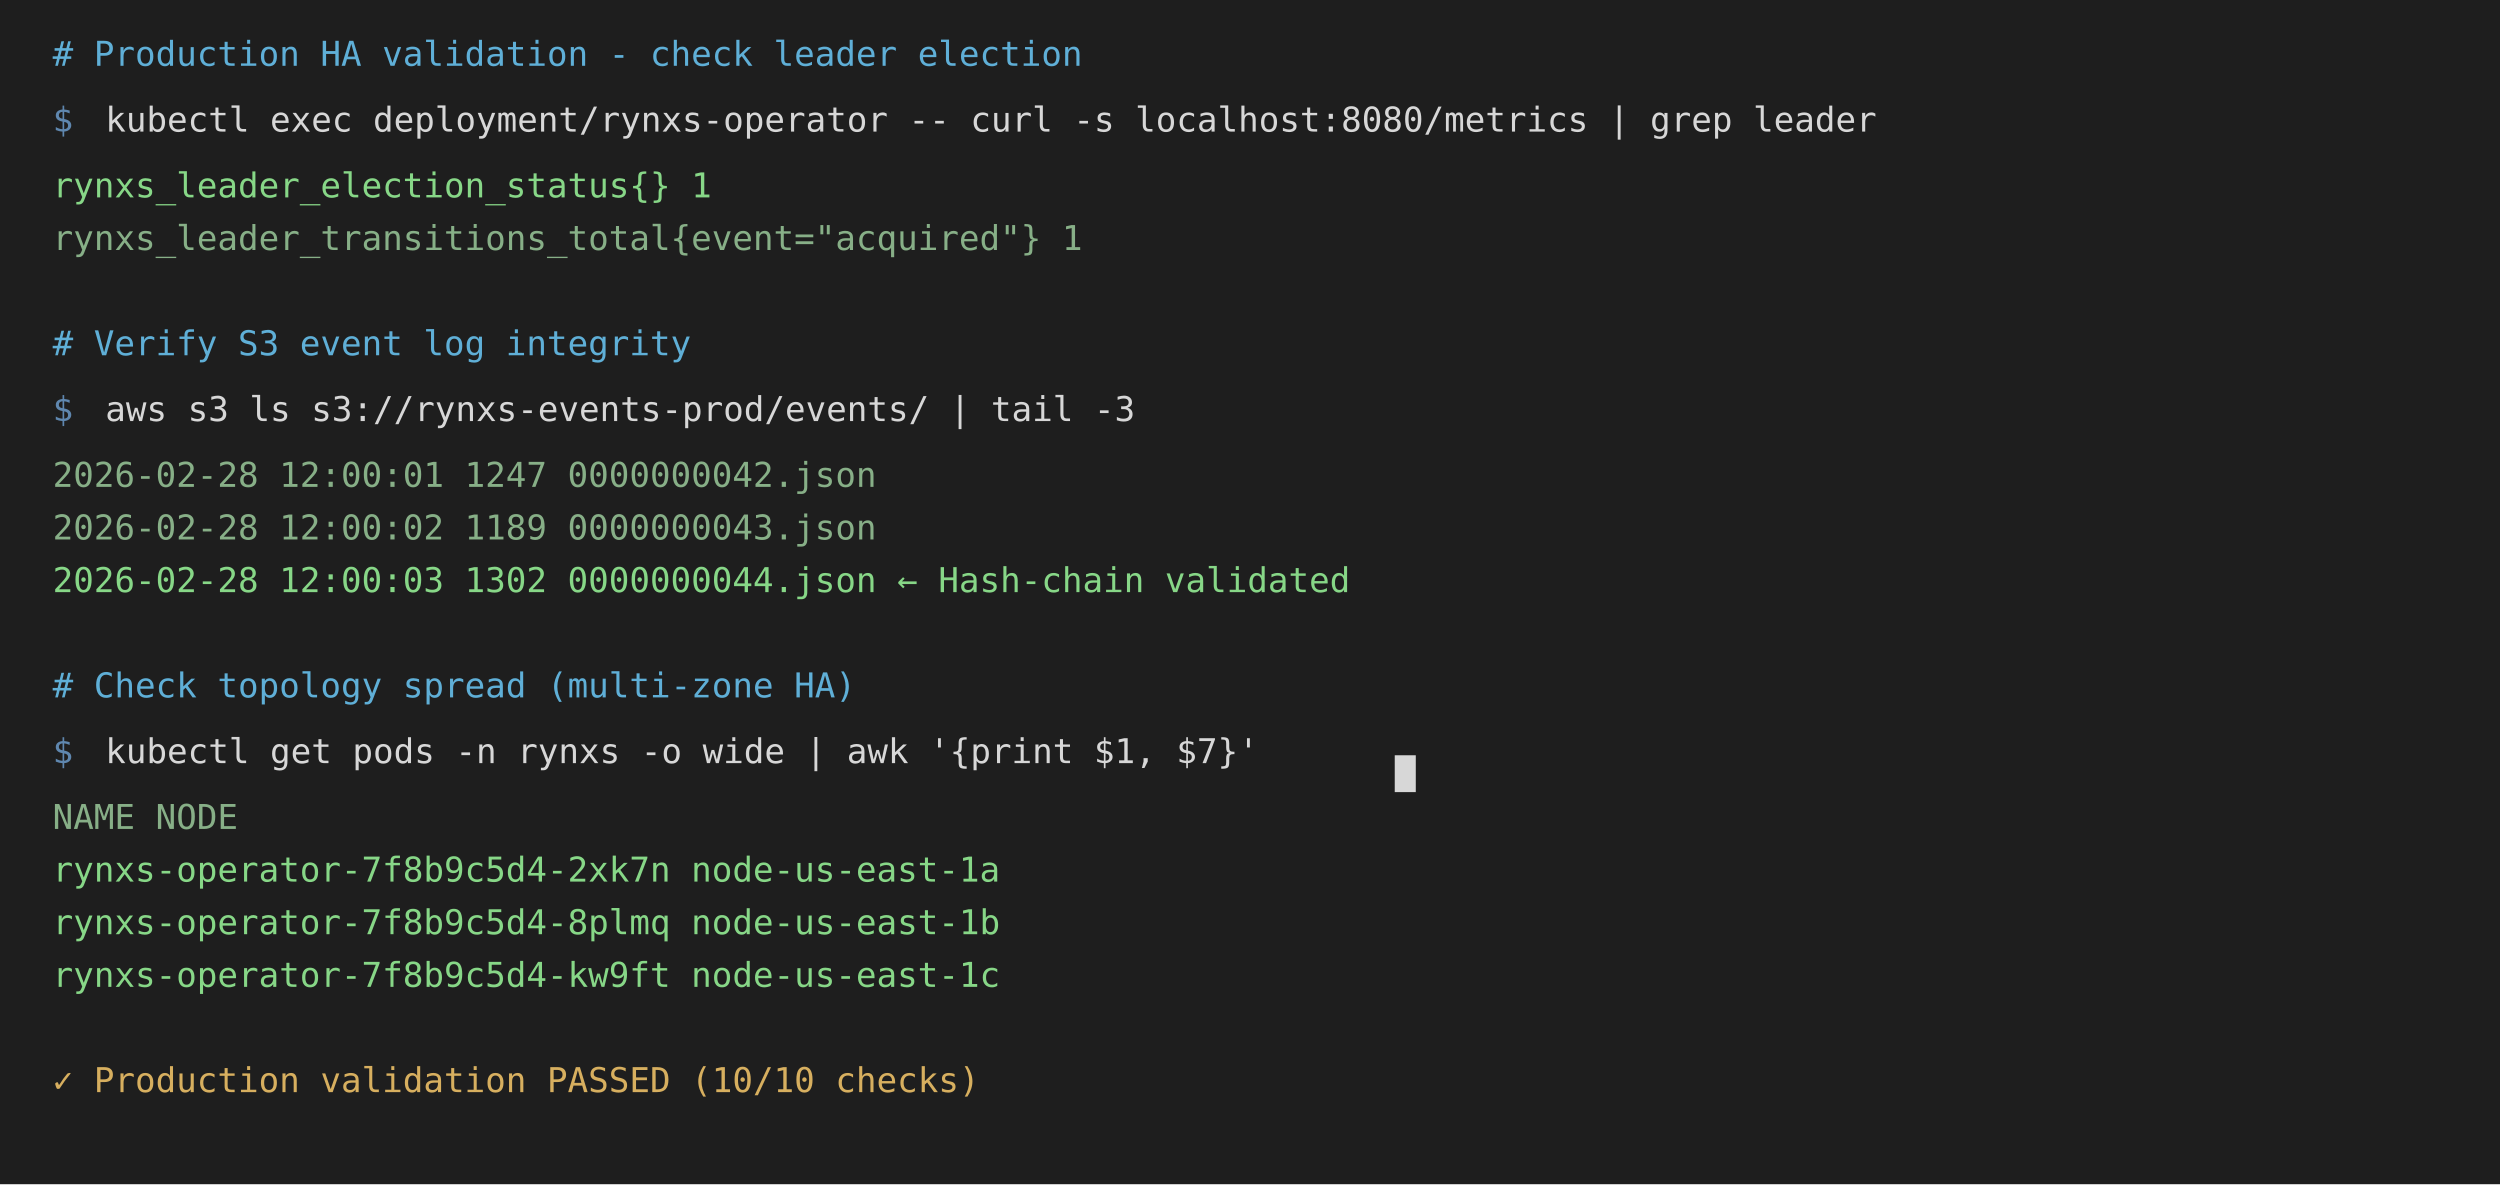
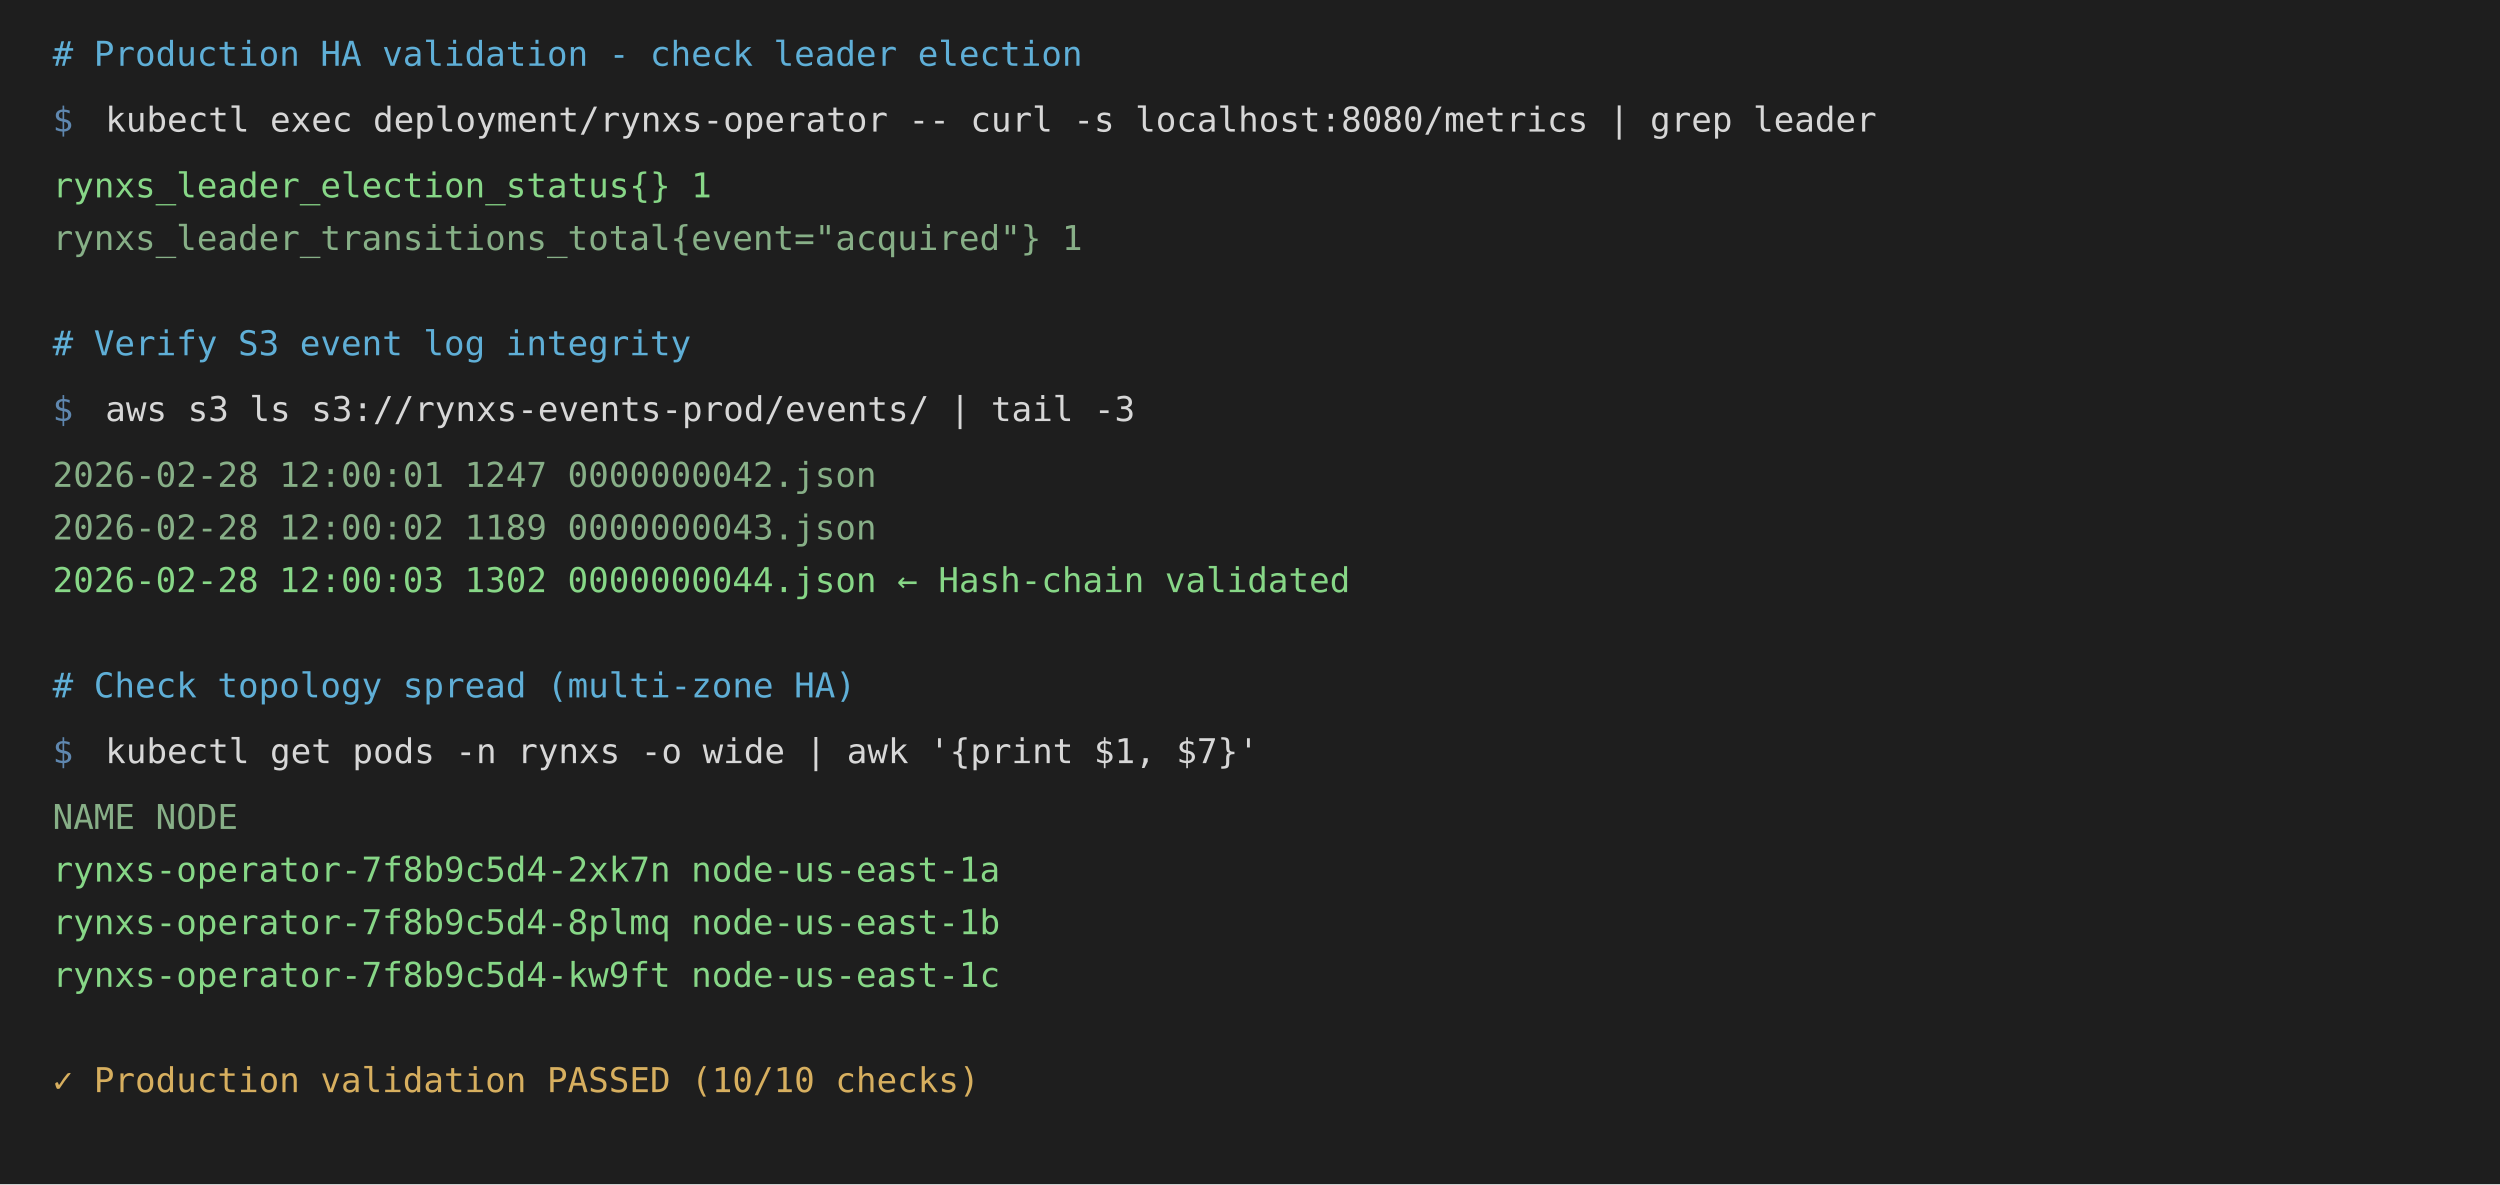
<svg xmlns="http://www.w3.org/2000/svg" viewBox="0 0 950 450">
  <style>
    .terminal { font-family: 'Monaco', 'Menlo', 'Ubuntu Mono', monospace; font-size: 13px; }
    .prompt { fill: #5f87af; }
    .command { fill: #d7d7d7; }
    .output { fill: #87af87; }
    .success { fill: #87d787; }
    .warning { fill: #d7af5f; }
    .info { fill: #5fafd7; }
    @keyframes blink { 0%, 50% { opacity: 1; } 51%, 100% { opacity: 0; } }
    .cursor { animation: blink 1s infinite; fill: #d7d7d7; }
  </style>
  <rect width="950" height="450" fill="#1e1e1e" />
  <text class="terminal info" x="20" y="25"># Production HA validation - check leader election</text>
  <text class="terminal prompt" x="20" y="50">$</text>
  <text class="terminal command" x="40" y="50">kubectl exec deployment/rynxs-operator -- curl -s localhost:8080/metrics | grep leader</text>
  <text class="terminal success" x="20" y="75">rynxs_leader_election_status{} 1</text>
  <text class="terminal output" x="20" y="95">rynxs_leader_transitions_total{event="acquired"} 1</text>
  <text class="terminal info" x="20" y="135"># Verify S3 event log integrity</text>
  <text class="terminal prompt" x="20" y="160">$</text>
  <text class="terminal command" x="40" y="160">aws s3 ls s3://rynxs-events-prod/events/ | tail -3</text>
  <text class="terminal output" x="20" y="185">2026-02-28 12:00:01    1247 0000000042.json</text>
  <text class="terminal output" x="20" y="205">2026-02-28 12:00:02    1189 0000000043.json</text>
  <text class="terminal success" x="20" y="225">2026-02-28 12:00:03    1302 0000000044.json  ← Hash-chain validated</text>
  <text class="terminal info" x="20" y="265"># Check topology spread (multi-zone HA)</text>
  <text class="terminal prompt" x="20" y="290">$</text>
  <text class="terminal command" x="40" y="290">kubectl get pods -n rynxs -o wide | awk '{print $1, $7}'</text>
  <text class="terminal output" x="20" y="315">NAME                           NODE</text>
  <text class="terminal success" x="20" y="335">rynxs-operator-7f8b9c5d4-2xk7n node-us-east-1a</text>
  <text class="terminal success" x="20" y="355">rynxs-operator-7f8b9c5d4-8plmq node-us-east-1b</text>
  <text class="terminal success" x="20" y="375">rynxs-operator-7f8b9c5d4-kw9ft node-us-east-1c</text>
  <text class="terminal warning" x="20" y="415">✓ Production validation PASSED (10/10 checks)</text>
-   <rect class="cursor" x="530" y="287" width="8" height="14" />
</svg>
